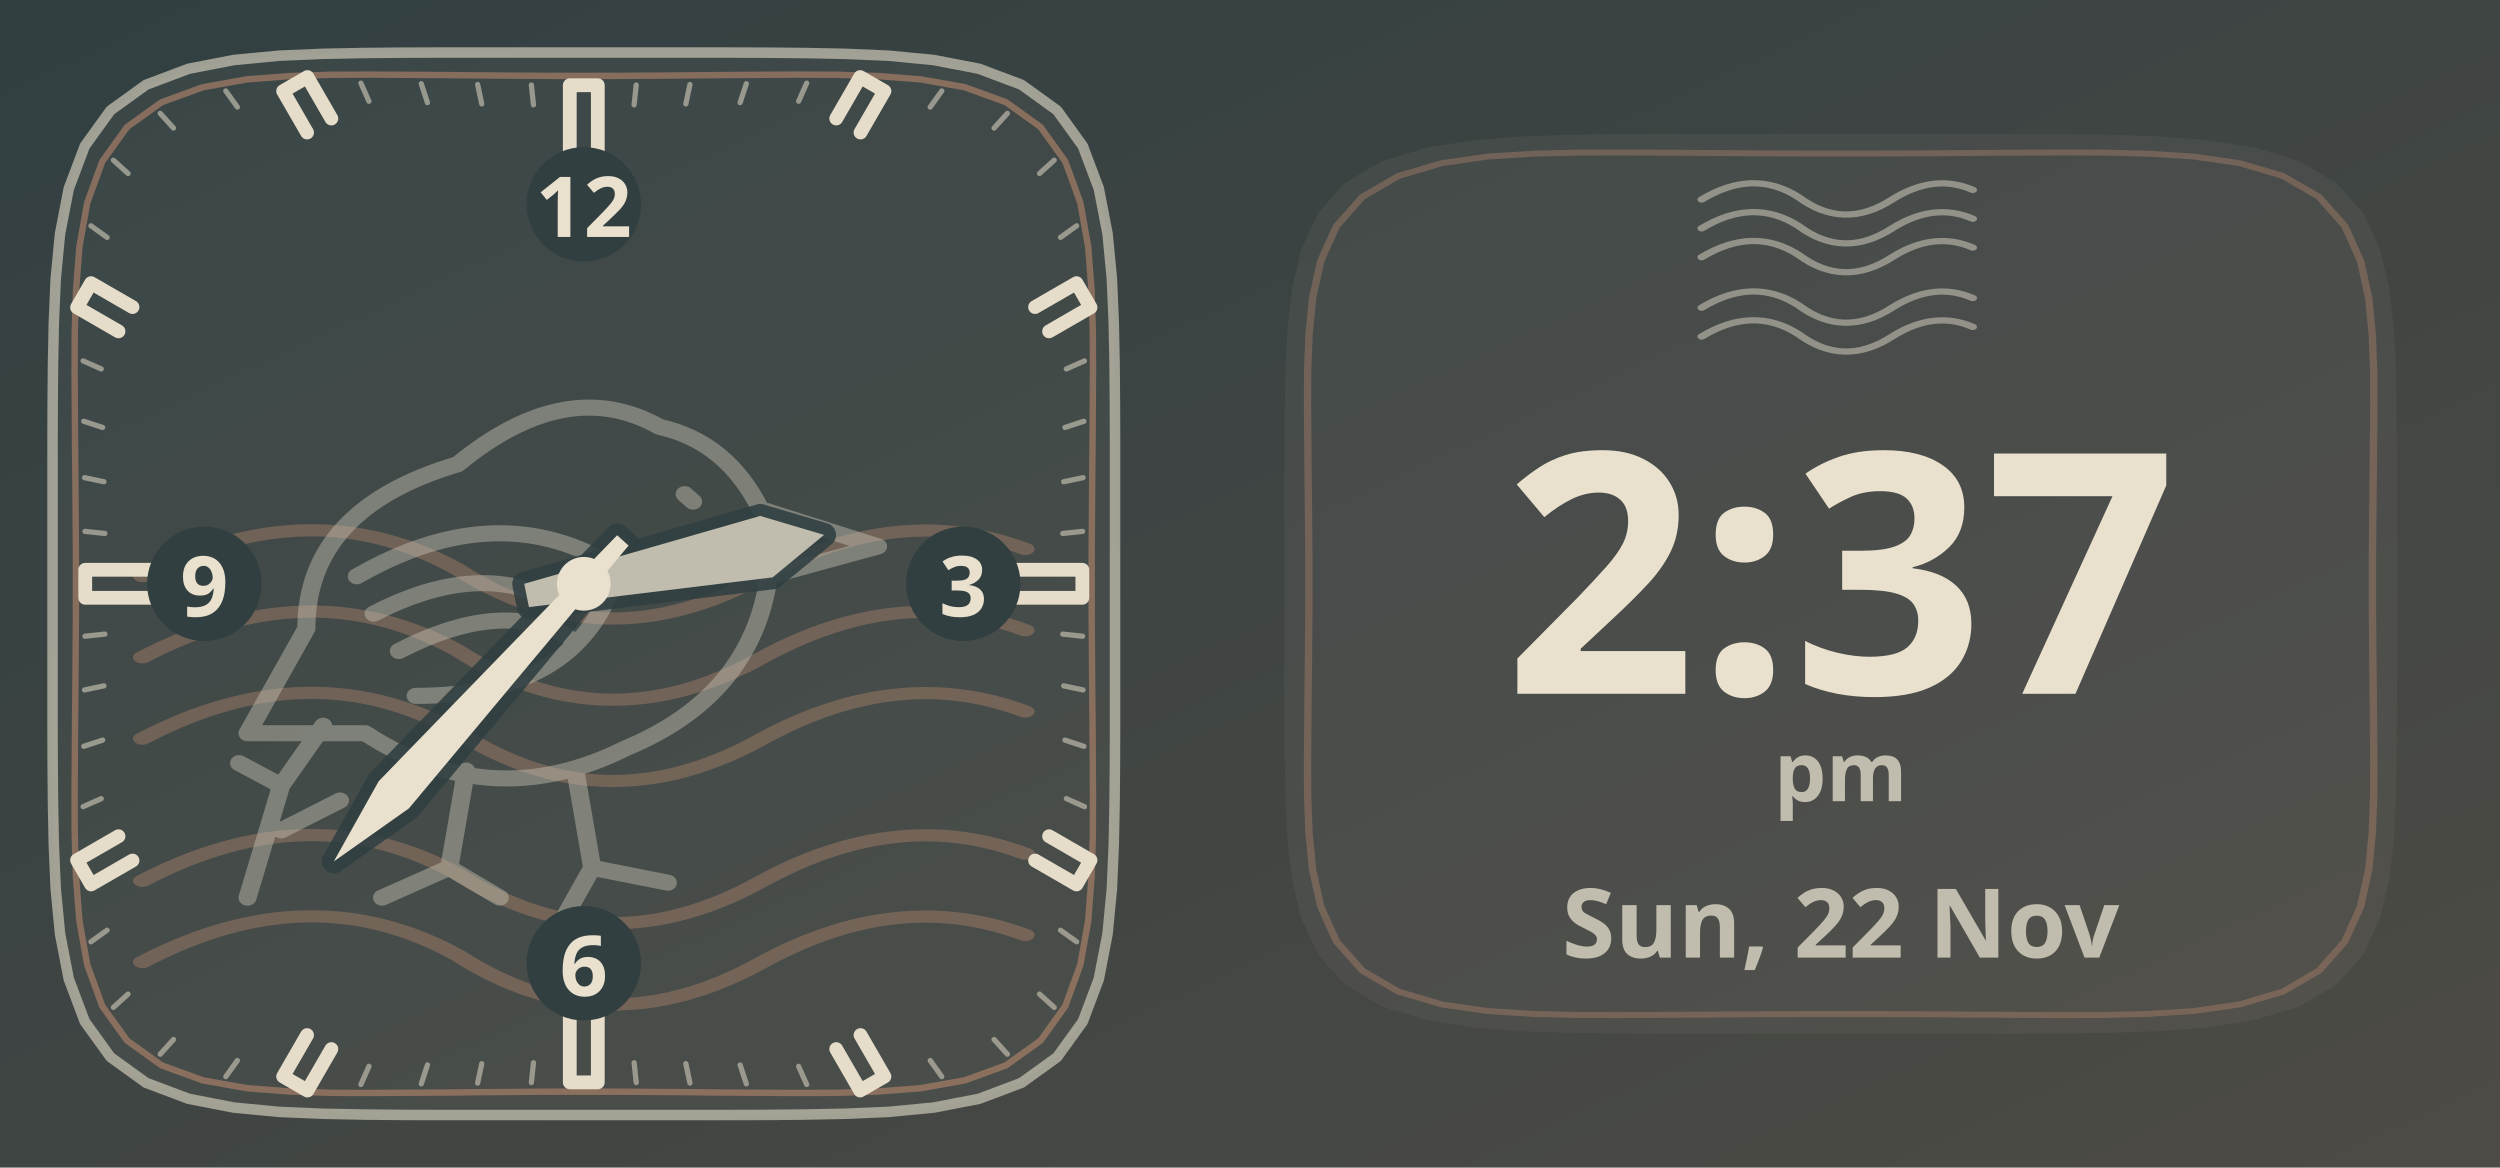
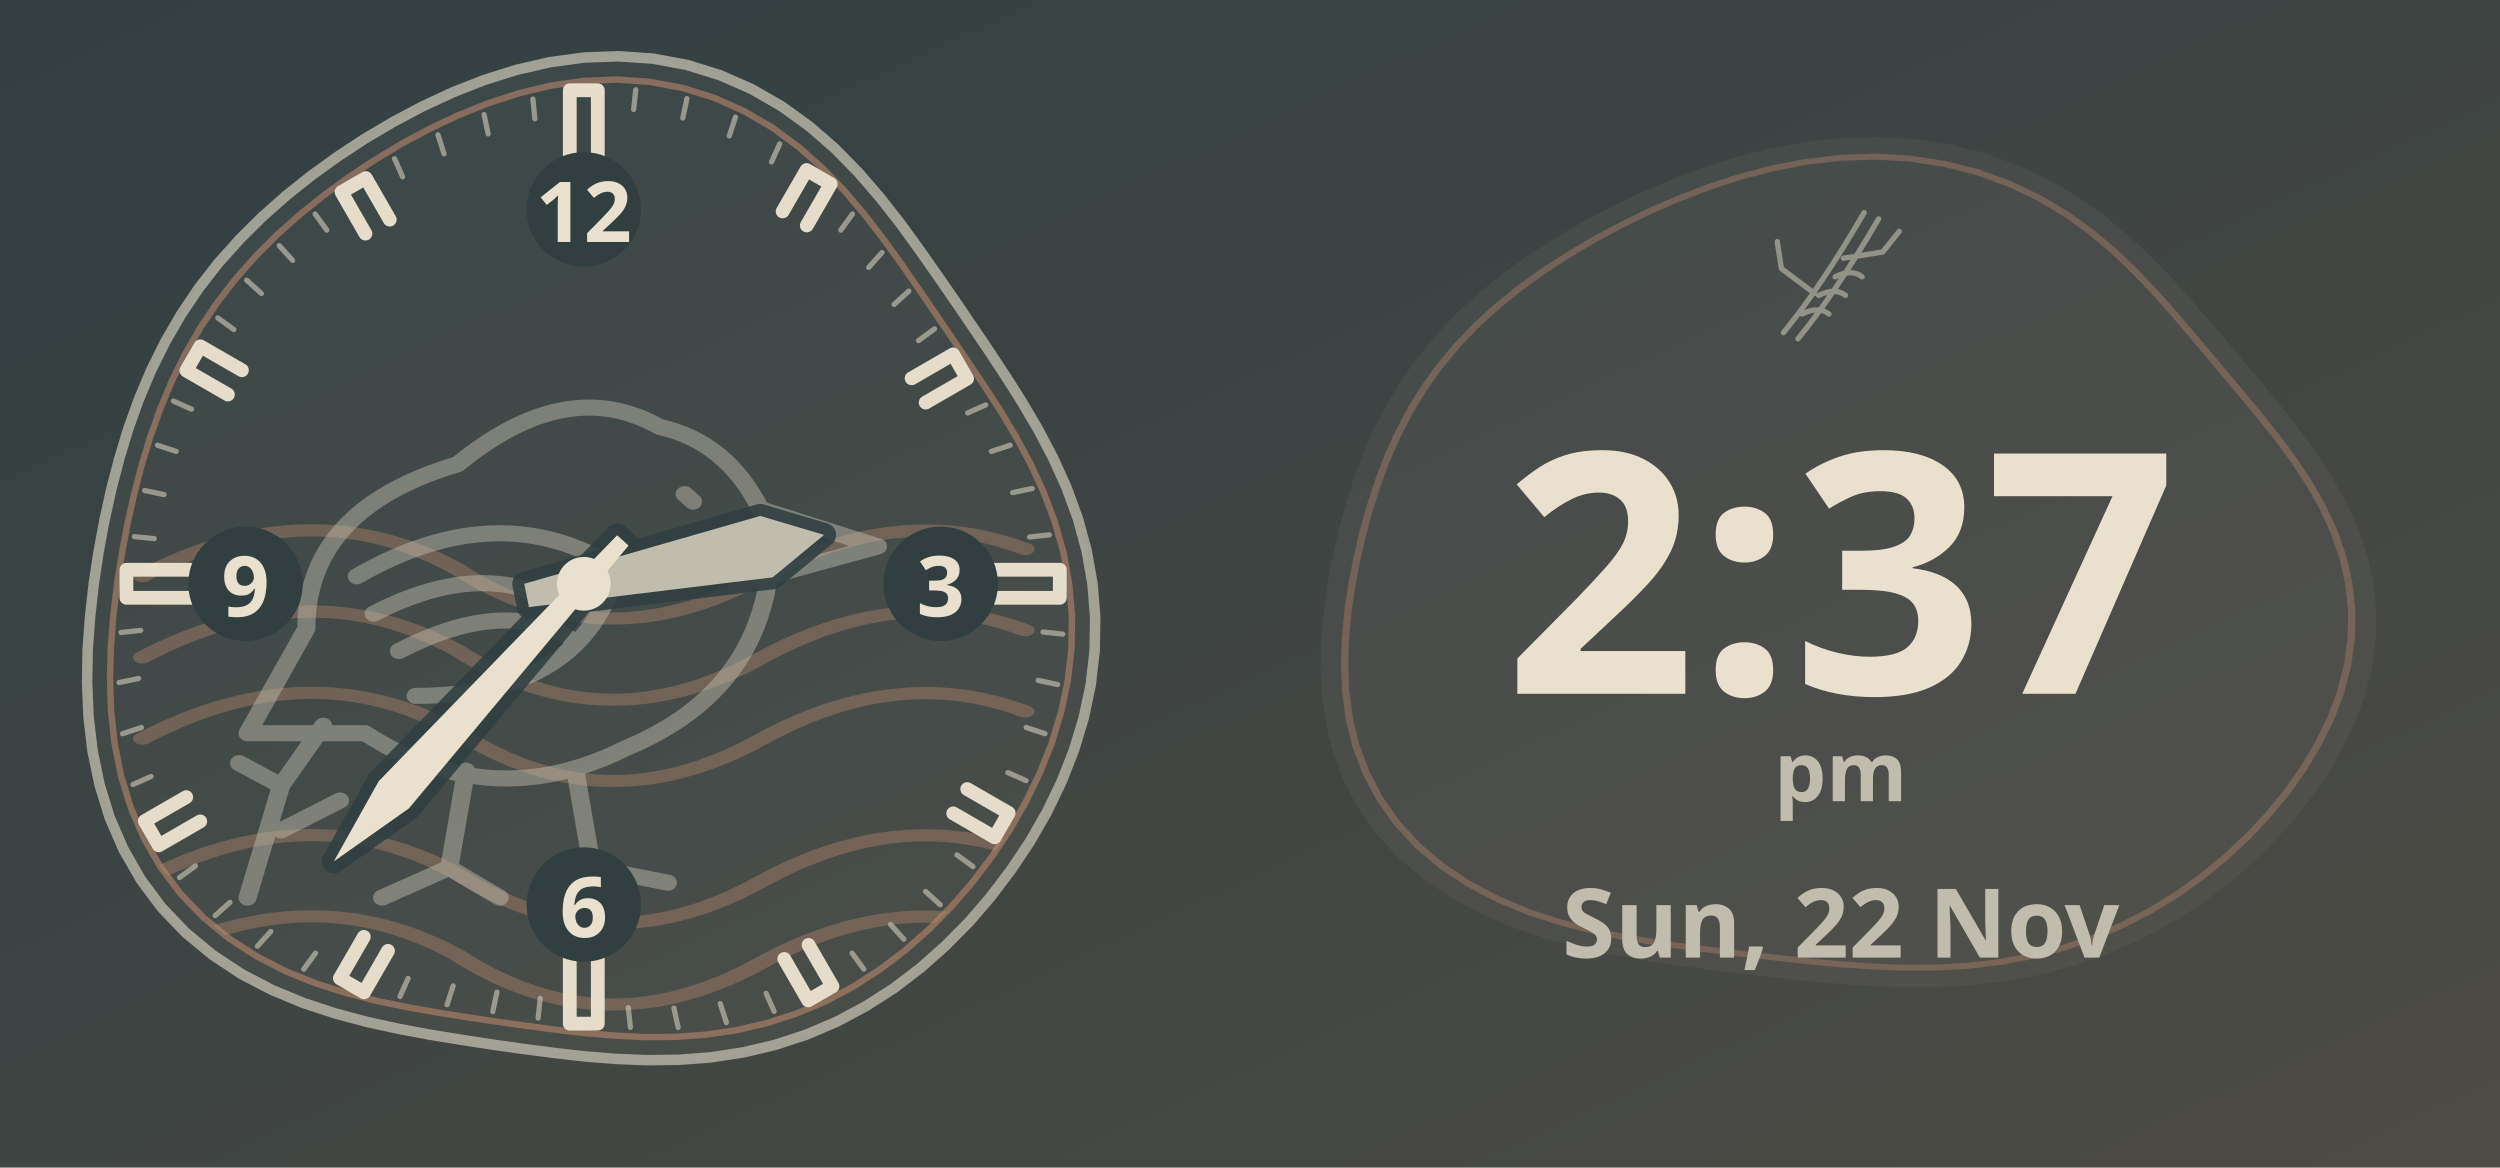
<svg xmlns="http://www.w3.org/2000/svg" width="364" height="170" viewBox="0 0 364 170">
  <defs>
    <linearGradient id="paint" x1="0" y1="0" x2="1" y2="1">
      <stop stop-color="#313F41" />
      <stop offset="1" stop-color="#4D4B45" />
    </linearGradient>
    <clipPath id="face">
-       <path d="M 93.5 50 L 93.5 52.85 L 93.52 55.73 L 93.54 58.66 L 93.57 61.67 L 93.59 64.8 L 93.61 68.07 L 93.6 71.5 L 93.49 75.11 L 93.2 78.86 L 92.53 82.63 L 91.24 86.17 L 89.12 89.12 L 86.17 91.24 L 82.63 92.53 L 78.86 93.2 L 75.11 93.49 L 71.5 93.6 L 68.07 93.61 L 64.8 93.59 L 61.67 93.57 L 58.66 93.54 L 55.73 93.52 L 52.85 93.5 L 50 93.5 L 47.15 93.5 L 44.27 93.52 L 41.34 93.54 L 38.33 93.57 L 35.2 93.59 L 31.93 93.61 L 28.5 93.6 L 24.89 93.49 L 21.14 93.2 L 17.37 92.53 L 13.83 91.24 L 10.88 89.12 L 8.76 86.17 L 7.47 82.63 L 6.8 78.86 L 6.51 75.11 L 6.4 71.5 L 6.39 68.07 L 6.41 64.8 L 6.43 61.67 L 6.46 58.66 L 6.48 55.73 L 6.5 52.85 L 6.5 50 L 6.5 47.15 L 6.48 44.27 L 6.46 41.34 L 6.43 38.33 L 6.41 35.2 L 6.39 31.93 L 6.4 28.5 L 6.51 24.89 L 6.8 21.14 L 7.47 17.37 L 8.76 13.83 L 10.88 10.88 L 13.83 8.76 L 17.37 7.47 L 21.14 6.8 L 24.89 6.51 L 28.5 6.4 L 31.93 6.39 L 35.2 6.41 L 38.33 6.43 L 41.34 6.46 L 44.27 6.48 L 47.15 6.5 L 50 6.5 L 52.85 6.5 L 55.73 6.48 L 58.66 6.46 L 61.67 6.43 L 64.8 6.41 L 68.07 6.39 L 71.5 6.4 L 75.11 6.51 L 78.86 6.8 L 82.63 7.47 L 86.17 8.76 L 89.12 10.88 L 91.24 13.83 L 92.53 17.37 L 93.2 21.14 L 93.49 24.89 L 93.6 28.5 L 93.61 31.93 L 93.59 35.2 L 93.57 38.33 L 93.54 41.34 L 93.52 44.27 L 93.5 47.15 Z" transform="translate(0 0) scale(1.7 1.7)" />
+       <path d="M 91.57 50 L 91.81 52.74 L 91.77 55.5 L 91.46 58.25 L 90.89 60.96 L 90.09 63.61 L 89.07 66.18 L 87.86 68.67 L 86.49 71.07 L 84.96 73.36 L 83.3 75.55 L 81.5 77.63 L 79.58 79.58 L 77.53 81.39 L 75.35 83.04 L 73.06 84.51 L 70.66 85.78 L 68.16 86.83 L 65.6 87.65 L 62.98 88.25 L 60.35 88.63 L 57.72 88.81 L 55.11 88.82 L 52.54 88.69 L 50 88.47 L 47.5 88.18 L 45.02 87.85 L 42.54 87.5 L 40.05 87.13 L 37.53 86.73 L 34.97 86.28 L 32.37 85.75 L 29.75 85.08 L 27.12 84.25 L 24.52 83.21 L 22 81.92 L 19.62 80.38 L 17.42 78.58 L 15.44 76.52 L 13.73 74.24 L 12.31 71.76 L 11.19 69.14 L 10.36 66.42 L 9.81 63.64 L 9.51 60.85 L 9.42 58.07 L 9.5 55.33 L 9.71 52.64 L 10.03 50 L 10.44 47.41 L 10.92 44.86 L 11.48 42.34 L 12.13 39.85 L 12.87 37.4 L 13.74 34.98 L 14.73 32.61 L 15.87 30.3 L 17.16 28.06 L 18.61 25.91 L 20.2 23.86 L 21.92 21.92 L 23.76 20.08 L 25.71 18.35 L 27.76 16.71 L 29.89 15.16 L 32.1 13.7 L 34.39 12.32 L 36.77 11.04 L 39.25 9.87 L 41.81 8.84 L 44.47 7.98 L 47.2 7.33 L 50 6.93 L 52.83 6.81 L 55.66 7.01 L 58.45 7.53 L 61.15 8.37 L 63.74 9.52 L 66.18 10.95 L 68.44 12.62 L 70.52 14.47 L 72.42 16.45 L 74.16 18.52 L 75.77 20.62 L 77.28 22.72 L 78.72 24.81 L 80.13 26.88 L 81.53 28.93 L 82.92 30.99 L 84.32 33.08 L 85.7 35.21 L 87.03 37.43 L 88.27 39.74 L 89.39 42.16 L 90.34 44.69 L 91.08 47.31 Z" transform="translate(0 0) scale(1.7 1.7)" />
    </clipPath>
  </defs>
  <rect width="364" height="170" fill="url(#paint)" />
  <g font-family="ui-rounded,system-ui,sans-serif" style="font-variant-numeric:tabular-nums">
-     <path d="M 95.5 50 L 95.5 52.98 L 95.5 55.99 L 95.5 59.05 L 95.5 62.19 L 95.49 65.44 L 95.46 68.83 L 95.39 72.38 L 95.23 76.11 L 94.86 79.97 L 94.11 83.85 L 92.74 87.49 L 90.54 90.54 L 87.49 92.74 L 83.85 94.11 L 79.97 94.86 L 76.11 95.23 L 72.38 95.39 L 68.83 95.46 L 65.44 95.49 L 62.19 95.5 L 59.05 95.5 L 55.99 95.5 L 52.98 95.5 L 50 95.5 L 47.02 95.5 L 44.01 95.5 L 40.95 95.5 L 37.81 95.5 L 34.56 95.49 L 31.17 95.46 L 27.62 95.39 L 23.89 95.23 L 20.03 94.86 L 16.15 94.11 L 12.51 92.74 L 9.46 90.54 L 7.26 87.49 L 5.89 83.85 L 5.14 79.97 L 4.77 76.11 L 4.61 72.38 L 4.54 68.83 L 4.51 65.44 L 4.5 62.19 L 4.5 59.05 L 4.5 55.99 L 4.5 52.98 L 4.5 50 L 4.5 47.02 L 4.5 44.01 L 4.5 40.95 L 4.5 37.81 L 4.51 34.56 L 4.54 31.17 L 4.61 27.62 L 4.77 23.89 L 5.14 20.03 L 5.89 16.15 L 7.26 12.51 L 9.46 9.46 L 12.51 7.26 L 16.15 5.89 L 20.03 5.14 L 23.89 4.77 L 27.62 4.61 L 31.17 4.54 L 34.56 4.51 L 37.81 4.5 L 40.95 4.5 L 44.01 4.5 L 47.02 4.5 L 50 4.5 L 52.98 4.5 L 55.99 4.5 L 59.05 4.5 L 62.19 4.5 L 65.44 4.51 L 68.83 4.54 L 72.38 4.61 L 76.11 4.77 L 79.97 5.14 L 83.85 5.89 L 87.49 7.26 L 90.54 9.46 L 92.74 12.51 L 94.11 16.15 L 94.86 20.03 L 95.23 23.89 L 95.39 27.62 L 95.46 31.17 L 95.49 34.56 L 95.5 37.81 L 95.5 40.95 L 95.5 44.01 L 95.5 47.02 Z" transform="translate(0 0) scale(1.7 1.7)" fill="#E9E1CD" opacity="0.045" />
+     <path d="M 93.57 50 L 93.8 52.87 L 93.75 55.76 L 93.42 58.64 L 92.82 61.47 L 91.98 64.25 L 90.92 66.95 L 89.66 69.56 L 88.22 72.07 L 86.62 74.47 L 84.88 76.77 L 83.01 78.95 L 80.99 80.99 L 78.85 82.89 L 76.57 84.63 L 74.17 86.17 L 71.66 87.51 L 69.05 88.62 L 66.36 89.5 L 63.63 90.14 L 60.87 90.56 L 58.11 90.77 L 55.37 90.8 L 52.67 90.69 L 50 90.47 L 47.37 90.17 L 44.76 89.83 L 42.15 89.46 L 39.53 89.06 L 36.89 88.63 L 34.21 88.13 L 31.49 87.54 L 28.75 86.81 L 26 85.91 L 23.3 84.79 L 20.69 83.43 L 18.21 81.79 L 15.91 79.89 L 13.85 77.74 L 12.07 75.35 L 10.58 72.76 L 9.39 70.02 L 8.52 67.18 L 7.92 64.28 L 7.58 61.37 L 7.46 58.46 L 7.51 55.59 L 7.72 52.77 L 8.03 50 L 8.44 47.28 L 8.94 44.59 L 9.52 41.95 L 10.2 39.33 L 10.98 36.75 L 11.89 34.21 L 12.94 31.72 L 14.14 29.3 L 15.5 26.95 L 17.02 24.69 L 18.69 22.54 L 20.51 20.51 L 22.45 18.58 L 24.5 16.76 L 26.65 15.05 L 28.89 13.43 L 31.21 11.9 L 33.63 10.47 L 36.13 9.14 L 38.73 7.93 L 41.42 6.87 L 44.21 5.99 L 47.07 5.33 L 50 4.93 L 52.96 4.82 L 55.92 5.02 L 58.84 5.56 L 61.67 6.44 L 64.38 7.63 L 66.94 9.1 L 69.32 10.82 L 71.52 12.73 L 73.53 14.79 L 75.38 16.93 L 77.09 19.11 L 78.69 21.31 L 80.22 23.49 L 81.72 25.66 L 83.19 27.82 L 84.66 29.99 L 86.11 32.19 L 87.54 34.45 L 88.92 36.79 L 90.2 39.23 L 91.35 41.77 L 92.32 44.43 L 93.07 47.18 Z" transform="translate(0 0) scale(1.7 1.7)" fill="#E9E1CD" opacity="0.045" />
    <g clip-path="url(#face)">
      <path d="M 8 23 Q 24 10 38 22 Q 52 36 67 23 Q 80 12 92 19 M 8 35 Q 24 22 38 34 Q 52 48 67 35 Q 80 24 92 31 M 8 47 Q 24 34 38 46 Q 52 60 67 47 Q 80 36 92 43 M 8 68 Q 24 55 38 67 Q 52 81 67 68 Q 80 57 92 64 M 8 80 Q 24 67 38 79 Q 52 93 67 80 Q 80 69 92 76" transform="translate(8.5 61.2) scale(1.53 0.986)" fill="none" stroke="#C38C70" stroke-width="1.8" stroke-linecap="round" stroke-linejoin="round" opacity="0.36" />
      <path d="M 17 56 Q 17 40 35 34 Q 48 22 59 29 Q 67 31 71 40 L 85 45 L 72 49 Q 70 65 55 72 Q 39 81 24 70 L 10 70 L 17 56 M 36 75 L 34 88 L 26 92 M 34 88 L 40 92 M 49 75 L 51 88 L 60 90 M 51 88 L 48 94 M 23 49 Q 40 38 54 48 Q 50 65 30 65 M 62 38 L 63 39 M 25 54 Q 37 47 46 52 M 28 59 Q 40 52 48 57 M 10 92 L 14 77 L 19 69 M 14 77 L 9 74 M 14 83 L 21 79" transform="translate(23.8 30.6) scale(1.224 1.088)" fill="none" stroke="#C1BDAE" stroke-width="2.15" stroke-linecap="round" stroke-linejoin="round" opacity="0.47" />
    </g>
-     <path d="M 95.5 50 L 95.5 52.98 L 95.5 55.99 L 95.5 59.05 L 95.5 62.19 L 95.49 65.44 L 95.46 68.83 L 95.39 72.38 L 95.23 76.11 L 94.86 79.97 L 94.11 83.85 L 92.74 87.49 L 90.54 90.54 L 87.49 92.74 L 83.85 94.11 L 79.97 94.86 L 76.11 95.23 L 72.38 95.39 L 68.83 95.46 L 65.44 95.49 L 62.19 95.5 L 59.05 95.5 L 55.99 95.5 L 52.98 95.5 L 50 95.5 L 47.02 95.5 L 44.01 95.5 L 40.95 95.5 L 37.81 95.5 L 34.56 95.49 L 31.17 95.46 L 27.62 95.39 L 23.89 95.23 L 20.03 94.86 L 16.15 94.11 L 12.51 92.74 L 9.46 90.54 L 7.26 87.49 L 5.89 83.85 L 5.14 79.97 L 4.77 76.11 L 4.61 72.38 L 4.54 68.83 L 4.51 65.44 L 4.5 62.19 L 4.5 59.05 L 4.5 55.99 L 4.5 52.98 L 4.5 50 L 4.5 47.02 L 4.5 44.01 L 4.5 40.95 L 4.5 37.81 L 4.51 34.56 L 4.54 31.17 L 4.61 27.62 L 4.77 23.89 L 5.14 20.03 L 5.89 16.15 L 7.26 12.51 L 9.46 9.46 L 12.51 7.26 L 16.15 5.89 L 20.03 5.14 L 23.89 4.77 L 27.62 4.61 L 31.17 4.54 L 34.56 4.51 L 37.81 4.5 L 40.95 4.5 L 44.01 4.5 L 47.02 4.5 L 50 4.5 L 52.98 4.5 L 55.99 4.5 L 59.05 4.5 L 62.19 4.5 L 65.44 4.51 L 68.83 4.54 L 72.38 4.61 L 76.11 4.77 L 79.97 5.14 L 83.85 5.89 L 87.49 7.26 L 90.54 9.46 L 92.74 12.51 L 94.11 16.15 L 94.86 20.03 L 95.23 23.89 L 95.39 27.62 L 95.46 31.17 L 95.49 34.56 L 95.5 37.81 L 95.5 40.95 L 95.5 44.01 L 95.5 47.02 Z" transform="translate(0 0) scale(1.7 1.7)" fill="none" stroke="#C1BDAE" stroke-width="0.9" stroke-linecap="round" stroke-linejoin="round" opacity="0.76" />
-     <path d="M 93.5 50 L 93.5 52.85 L 93.52 55.73 L 93.54 58.66 L 93.57 61.67 L 93.59 64.8 L 93.61 68.07 L 93.6 71.5 L 93.49 75.11 L 93.2 78.86 L 92.53 82.63 L 91.24 86.17 L 89.12 89.12 L 86.17 91.24 L 82.63 92.53 L 78.86 93.2 L 75.11 93.49 L 71.5 93.6 L 68.07 93.61 L 64.8 93.59 L 61.67 93.57 L 58.66 93.54 L 55.73 93.52 L 52.85 93.5 L 50 93.5 L 47.15 93.5 L 44.27 93.52 L 41.34 93.54 L 38.33 93.57 L 35.2 93.59 L 31.93 93.61 L 28.5 93.6 L 24.89 93.49 L 21.14 93.2 L 17.37 92.53 L 13.83 91.24 L 10.88 89.12 L 8.76 86.17 L 7.47 82.63 L 6.8 78.86 L 6.51 75.11 L 6.4 71.5 L 6.39 68.07 L 6.41 64.8 L 6.43 61.67 L 6.46 58.66 L 6.48 55.73 L 6.5 52.85 L 6.5 50 L 6.5 47.15 L 6.48 44.27 L 6.46 41.34 L 6.43 38.33 L 6.41 35.2 L 6.39 31.93 L 6.4 28.5 L 6.51 24.89 L 6.8 21.14 L 7.47 17.37 L 8.76 13.83 L 10.88 10.88 L 13.83 8.76 L 17.37 7.47 L 21.14 6.8 L 24.89 6.51 L 28.5 6.4 L 31.93 6.39 L 35.2 6.41 L 38.33 6.43 L 41.34 6.46 L 44.27 6.48 L 47.15 6.5 L 50 6.5 L 52.85 6.5 L 55.73 6.48 L 58.66 6.46 L 61.67 6.43 L 64.8 6.41 L 68.07 6.39 L 71.5 6.4 L 75.11 6.51 L 78.86 6.8 L 82.63 7.47 L 86.17 8.76 L 89.12 10.88 L 91.24 13.83 L 92.53 17.37 L 93.2 21.14 L 93.49 24.89 L 93.6 28.5 L 93.61 31.93 L 93.59 35.2 L 93.57 38.33 L 93.54 41.34 L 93.52 44.27 L 93.5 47.15 Z" transform="translate(0 0) scale(1.7 1.7)" fill="none" stroke="#C38C70" stroke-width="0.55" stroke-linecap="round" stroke-linejoin="round" opacity="0.55" />
-     <path d="M 54.31 8.98 L 54.49 7.28 M 58.74 8.9 L 59.09 7.24 M 63.39 8.79 L 63.92 7.17 M 68.4 8.67 L 69.09 7.12 M 79.67 9.17 L 80.66 7.79 M 85.14 10.97 L 86.28 9.71 M 89.03 14.86 L 90.29 13.72 M 90.83 20.33 L 92.21 19.34 M 91.33 31.6 L 92.88 30.91 M 91.21 36.61 L 92.83 36.08 M 91.1 41.26 L 92.76 40.91 M 91.02 45.69 L 92.72 45.51 M 91.02 54.31 L 92.72 54.49 M 91.1 58.74 L 92.76 59.09 M 91.21 63.39 L 92.83 63.92 M 91.33 68.4 L 92.88 69.09 M 90.83 79.67 L 92.21 80.66 M 89.03 85.14 L 90.29 86.28 M 85.14 89.03 L 86.28 90.29 M 79.67 90.83 L 80.66 92.21 M 68.4 91.33 L 69.09 92.88 M 63.39 91.21 L 63.92 92.83 M 58.74 91.1 L 59.09 92.76 M 54.31 91.02 L 54.49 92.72 M 45.69 91.02 L 45.51 92.72 M 41.26 91.1 L 40.91 92.76 M 36.61 91.21 L 36.08 92.83 M 31.6 91.33 L 30.91 92.88 M 20.33 90.83 L 19.34 92.21 M 14.86 89.03 L 13.72 90.29 M 10.97 85.14 L 9.71 86.28 M 9.17 79.67 L 7.79 80.66 M 8.67 68.4 L 7.12 69.09 M 8.79 63.39 L 7.17 63.92 M 8.9 58.74 L 7.24 59.09 M 8.98 54.31 L 7.28 54.49 M 8.98 45.69 L 7.28 45.51 M 8.9 41.26 L 7.24 40.91 M 8.79 36.61 L 7.17 36.08 M 8.67 31.6 L 7.12 30.91 M 9.17 20.33 L 7.79 19.34 M 10.97 14.86 L 9.71 13.72 M 14.86 10.97 L 13.72 9.71 M 20.33 9.17 L 19.34 7.79 M 31.6 8.67 L 30.91 7.12 M 36.61 8.79 L 36.08 7.17 M 41.26 8.9 L 40.91 7.24 M 45.69 8.98 L 45.51 7.28" transform="translate(0 0) scale(1.7 1.7)" fill="none" stroke="#C1BDAE" stroke-width="0.45" stroke-linecap="round" stroke-linejoin="round" opacity="0.68" />
-     <path d="M 48.8 13.3 L 48.8 7.3 L 51.2 7.3 L 51.2 13.3 M 71.62 10.15 L 73.67 6.6 L 75.75 7.8 L 73.7 11.35 M 88.65 26.3 L 92.2 24.25 L 93.4 26.33 L 89.85 28.38 M 86.7 48.8 L 92.7 48.8 L 92.7 51.2 L 86.7 51.2 M 89.85 71.62 L 93.4 73.67 L 92.2 75.75 L 88.65 73.7 M 73.7 88.65 L 75.75 92.2 L 73.67 93.4 L 71.62 89.85 M 51.2 86.7 L 51.2 92.7 L 48.8 92.7 L 48.8 86.7 M 28.38 89.85 L 26.33 93.4 L 24.25 92.2 L 26.3 88.65 M 11.35 73.7 L 7.8 75.75 L 6.6 73.67 L 10.15 71.62 M 13.3 51.2 L 7.3 51.2 L 7.3 48.8 L 13.3 48.8 M 10.15 28.38 L 6.6 26.33 L 7.8 24.25 L 11.35 26.3 M 26.3 11.35 L 24.25 7.8 L 26.33 6.6 L 28.38 10.15" transform="translate(0 0) scale(1.7 1.7)" fill="none" stroke="#E9E1CD" stroke-width="1.18" stroke-linecap="round" stroke-linejoin="round" opacity="0.97" />
-     <circle cx="85" cy="29.75" r="8.33" fill="#313F41" />
-     <text x="85" y="29.75" font-size="12.24" font-weight="650" fill="#E9E1CD" text-anchor="middle" dominant-baseline="central" alignment-baseline="central">12</text>
-     <circle cx="140.25" cy="85" r="8.33" fill="#313F41" />
-     <text x="140.25" y="85" font-size="12.24" font-weight="650" fill="#E9E1CD" text-anchor="middle" dominant-baseline="central" alignment-baseline="central">3</text>
-     <circle cx="85" cy="140.25" r="8.33" fill="#313F41" />
-     <text x="85" y="140.25" font-size="12.24" font-weight="650" fill="#E9E1CD" text-anchor="middle" dominant-baseline="central" alignment-baseline="central">6</text>
-     <circle cx="29.75" cy="85" r="8.33" fill="#313F41" />
-     <text x="29.75" y="85" font-size="12.24" font-weight="650" fill="#E9E1CD" text-anchor="middle" dominant-baseline="central" alignment-baseline="central">9</text>
+     <path d="M 93.57 50 L 93.8 52.87 L 93.75 55.76 L 93.42 58.64 L 92.82 61.47 L 91.98 64.25 L 90.92 66.95 L 89.66 69.56 L 88.22 72.07 L 86.62 74.47 L 84.88 76.77 L 83.01 78.95 L 80.99 80.99 L 78.85 82.89 L 76.57 84.63 L 74.17 86.17 L 71.66 87.51 L 69.05 88.62 L 66.36 89.5 L 63.63 90.14 L 60.87 90.56 L 58.11 90.77 L 55.37 90.8 L 52.67 90.69 L 50 90.47 L 47.37 90.17 L 44.76 89.83 L 42.15 89.46 L 39.53 89.06 L 36.89 88.63 L 34.21 88.13 L 31.49 87.54 L 28.75 86.81 L 26 85.91 L 23.3 84.79 L 20.69 83.43 L 18.21 81.79 L 15.91 79.89 L 13.85 77.74 L 12.07 75.35 L 10.58 72.76 L 9.39 70.02 L 8.52 67.18 L 7.92 64.28 L 7.58 61.37 L 7.46 58.46 L 7.51 55.59 L 7.72 52.77 L 8.03 50 L 8.44 47.28 L 8.94 44.59 L 9.52 41.95 L 10.2 39.33 L 10.98 36.75 L 11.89 34.21 L 12.94 31.72 L 14.14 29.3 L 15.5 26.95 L 17.02 24.69 L 18.69 22.54 L 20.51 20.51 L 22.45 18.58 L 24.5 16.76 L 26.65 15.05 L 28.89 13.43 L 31.21 11.9 L 33.63 10.47 L 36.13 9.14 L 38.73 7.93 L 41.42 6.87 L 44.21 5.99 L 47.07 5.33 L 50 4.93 L 52.96 4.82 L 55.92 5.02 L 58.84 5.56 L 61.67 6.44 L 64.38 7.63 L 66.94 9.1 L 69.32 10.82 L 71.52 12.73 L 73.53 14.79 L 75.38 16.93 L 77.09 19.11 L 78.69 21.31 L 80.22 23.49 L 81.72 25.66 L 83.19 27.82 L 84.66 29.99 L 86.11 32.19 L 87.54 34.45 L 88.92 36.79 L 90.2 39.23 L 91.35 41.77 L 92.32 44.43 L 93.07 47.18 Z" transform="translate(0 0) scale(1.7 1.7)" fill="none" stroke="#C1BDAE" stroke-width="0.9" stroke-linecap="round" stroke-linejoin="round" opacity="0.76" />
+     <path d="M 91.57 50 L 91.81 52.74 L 91.77 55.5 L 91.46 58.25 L 90.89 60.96 L 90.09 63.61 L 89.07 66.18 L 87.86 68.67 L 86.49 71.07 L 84.96 73.36 L 83.3 75.55 L 81.5 77.63 L 79.58 79.58 L 77.53 81.39 L 75.35 83.04 L 73.06 84.51 L 70.66 85.78 L 68.16 86.83 L 65.6 87.65 L 62.98 88.25 L 60.35 88.63 L 57.72 88.81 L 55.11 88.82 L 52.54 88.69 L 50 88.47 L 47.5 88.18 L 45.02 87.85 L 42.54 87.5 L 40.05 87.13 L 37.53 86.73 L 34.97 86.28 L 32.37 85.75 L 29.75 85.08 L 27.12 84.25 L 24.52 83.21 L 22 81.92 L 19.62 80.38 L 17.42 78.58 L 15.44 76.52 L 13.73 74.24 L 12.31 71.76 L 11.19 69.14 L 10.36 66.42 L 9.81 63.64 L 9.51 60.85 L 9.42 58.07 L 9.5 55.33 L 9.71 52.64 L 10.03 50 L 10.44 47.41 L 10.92 44.86 L 11.48 42.34 L 12.13 39.85 L 12.87 37.4 L 13.74 34.98 L 14.73 32.61 L 15.87 30.3 L 17.16 28.06 L 18.61 25.91 L 20.2 23.86 L 21.92 21.92 L 23.76 20.08 L 25.71 18.35 L 27.76 16.71 L 29.89 15.16 L 32.1 13.7 L 34.39 12.32 L 36.77 11.04 L 39.25 9.87 L 41.81 8.84 L 44.47 7.98 L 47.2 7.33 L 50 6.93 L 52.83 6.81 L 55.66 7.01 L 58.45 7.53 L 61.15 8.37 L 63.74 9.52 L 66.18 10.95 L 68.44 12.62 L 70.52 14.47 L 72.42 16.45 L 74.16 18.52 L 75.77 20.62 L 77.28 22.72 L 78.72 24.81 L 80.13 26.88 L 81.53 28.93 L 82.92 30.99 L 84.32 33.08 L 85.7 35.21 L 87.03 37.43 L 88.27 39.74 L 89.39 42.16 L 90.34 44.69 L 91.08 47.31 Z" transform="translate(0 0) scale(1.7 1.7)" fill="none" stroke="#C38C70" stroke-width="0.55" stroke-linecap="round" stroke-linejoin="round" opacity="0.55" />
+     <path d="M 54.27 9.38 L 54.45 7.69 M 58.48 10.11 L 58.83 8.45 M 62.46 11.64 L 62.99 10.03 M 66.08 13.87 L 66.78 12.32 M 72.01 19.71 L 73.01 18.33 M 74.4 22.9 L 75.54 21.63 M 76.58 26.07 L 77.84 24.93 M 78.67 29.17 L 80.04 28.17 M 82.87 35.37 L 84.42 34.68 M 84.91 38.66 L 86.52 38.13 M 86.73 42.19 L 88.4 41.84 M 88.18 45.99 L 89.87 45.81 M 89.33 54.13 L 91.02 54.31 M 88.92 58.27 L 90.58 58.63 M 87.89 62.31 L 89.5 62.84 M 86.32 66.17 L 87.88 66.86 M 81.96 73.22 L 83.33 74.22 M 79.27 76.35 L 80.53 77.49 M 76.27 79.18 L 77.41 80.44 M 72.98 81.63 L 73.98 83 M 65.61 85.07 L 66.3 86.62 M 61.69 85.96 L 62.21 87.58 M 57.72 86.34 L 58.08 88 M 53.81 86.3 L 53.99 87.99 M 46.27 85.5 L 46.09 87.19 M 42.56 84.98 L 42.21 86.64 M 38.81 84.44 L 38.29 86.05 M 34.95 83.8 L 34.26 85.35 M 27.02 81.63 L 26.02 83 M 23.19 79.78 L 22.05 81.04 M 19.7 77.28 L 18.43 78.42 M 16.74 74.16 L 15.37 75.16 M 12.94 66.5 L 11.39 67.19 M 12.11 62.31 L 10.5 62.84 M 11.87 58.11 L 10.2 58.46 M 12.05 53.99 L 10.36 54.17 M 13.21 46.13 L 11.52 45.96 M 14.05 42.36 L 12.39 42.01 M 15.09 38.66 L 13.48 38.13 M 16.4 35.04 L 14.85 34.35 M 20.03 28.23 L 18.66 27.23 M 22.39 25.14 L 21.13 24 M 25.06 22.3 L 23.92 21.04 M 27.99 19.71 L 26.99 18.33 M 34.48 15.14 L 33.79 13.59 M 38.03 13.17 L 37.51 11.55 M 41.81 11.47 L 41.46 9.81 M 45.81 10.18 L 45.64 8.49" transform="translate(0 0) scale(1.7 1.7)" fill="none" stroke="#C1BDAE" stroke-width="0.45" stroke-linecap="round" stroke-linejoin="round" opacity="0.68" />
+     <path d="M 48.8 13.73 L 48.8 7.73 L 51.2 7.73 L 51.2 13.73 M 67.03 18.11 L 69.08 14.56 L 71.15 15.76 L 69.1 19.31 M 78.08 32.4 L 81.63 30.35 L 82.83 32.43 L 79.28 34.48 M 84.77 48.8 L 90.77 48.8 L 90.77 51.2 L 84.77 51.2 M 82.84 67.58 L 86.39 69.63 L 85.19 71.71 L 81.64 69.66 M 69.25 80.93 L 71.3 84.48 L 69.22 85.68 L 67.17 82.13 M 51.2 81.67 L 51.2 87.67 L 48.8 87.67 L 48.8 81.67 M 33.23 81.44 L 31.18 84.99 L 29.11 83.79 L 31.16 80.24 M 17.15 70.35 L 13.6 72.4 L 12.4 70.32 L 15.95 68.27 M 16.83 51.2 L 10.83 51.2 L 10.83 48.8 L 16.83 48.8 M 19.52 33.79 L 15.96 31.74 L 17.16 29.66 L 20.72 31.71 M 31.3 20.01 L 29.25 16.45 L 31.33 15.25 L 33.38 18.81" transform="translate(0 0) scale(1.7 1.7)" fill="none" stroke="#E9E1CD" stroke-width="1.18" stroke-linecap="round" stroke-linejoin="round" opacity="0.97" />
+     <circle cx="85" cy="30.481" r="8.33" fill="#313F41" />
+     <text x="85" y="30.481" font-size="12.24" font-weight="650" fill="#E9E1CD" text-anchor="middle" dominant-baseline="central" alignment-baseline="central">12</text>
+     <circle cx="136.969" cy="85" r="8.33" fill="#313F41" />
+     <text x="136.969" y="85" font-size="12.24" font-weight="650" fill="#E9E1CD" text-anchor="middle" dominant-baseline="central" alignment-baseline="central">3</text>
+     <circle cx="85" cy="131.699" r="8.33" fill="#313F41" />
+     <text x="85" y="131.699" font-size="12.24" font-weight="650" fill="#E9E1CD" text-anchor="middle" dominant-baseline="central" alignment-baseline="central">6</text>
+     <circle cx="35.751" cy="85" r="8.33" fill="#313F41" />
+     <text x="35.751" y="85" font-size="12.24" font-weight="650" fill="#E9E1CD" text-anchor="middle" dominant-baseline="central" alignment-baseline="central">9</text>
    <path d="M 44.898 50 L 65.105 44.189 L 70.578 45.813 L 66.174 49.447 L 45.303 51.994 Z" transform="translate(0 0) scale(1.7 1.7)" fill="none" stroke="#313F41" stroke-width="2.05" stroke-linecap="round" stroke-linejoin="round" opacity="0.9" />
    <path d="M 53.836 46.726 L 35.02 69.238 L 28.588 73.781 L 32.434 66.909 L 52.855 45.843 Z" transform="translate(0 0) scale(1.7 1.7)" fill="none" stroke="#313F41" stroke-width="2.05" stroke-linecap="round" stroke-linejoin="round" opacity="0.9" />
    <path d="M 44.898 50 L 65.105 44.189 L 70.578 45.813 L 66.174 49.447 L 45.303 51.994 Z" transform="translate(0 0) scale(1.7 1.7)" fill="#C1BDAE" opacity="1" />
    <path d="M 53.836 46.726 L 35.02 69.238 L 28.588 73.781 L 32.434 66.909 L 52.855 45.843 Z" transform="translate(0 0) scale(1.7 1.7)" fill="#E9E1CD" opacity="1" />
    <circle cx="85" cy="85" r="3.91" fill="#E9E1CD" />
-     <path d="M 95.5 50 L 95.5 52.98 L 95.5 55.99 L 95.5 59.05 L 95.5 62.19 L 95.49 65.44 L 95.46 68.83 L 95.39 72.38 L 95.23 76.11 L 94.86 79.97 L 94.11 83.85 L 92.74 87.49 L 90.54 90.54 L 87.49 92.74 L 83.85 94.11 L 79.97 94.86 L 76.11 95.23 L 72.38 95.39 L 68.83 95.46 L 65.44 95.49 L 62.19 95.5 L 59.05 95.5 L 55.99 95.5 L 52.98 95.5 L 50 95.5 L 47.02 95.5 L 44.01 95.5 L 40.95 95.5 L 37.81 95.5 L 34.56 95.49 L 31.17 95.46 L 27.62 95.39 L 23.89 95.23 L 20.03 94.86 L 16.15 94.11 L 12.51 92.74 L 9.46 90.54 L 7.26 87.49 L 5.89 83.85 L 5.14 79.97 L 4.77 76.11 L 4.61 72.38 L 4.54 68.83 L 4.51 65.44 L 4.5 62.19 L 4.5 59.05 L 4.5 55.99 L 4.5 52.98 L 4.5 50 L 4.5 47.02 L 4.5 44.01 L 4.5 40.95 L 4.5 37.81 L 4.51 34.56 L 4.54 31.17 L 4.61 27.62 L 4.77 23.89 L 5.14 20.03 L 5.89 16.15 L 7.26 12.51 L 9.46 9.46 L 12.51 7.26 L 16.15 5.89 L 20.03 5.14 L 23.89 4.77 L 27.62 4.61 L 31.17 4.54 L 34.56 4.51 L 37.81 4.5 L 40.95 4.5 L 44.01 4.5 L 47.02 4.5 L 50 4.5 L 52.98 4.5 L 55.99 4.5 L 59.05 4.5 L 62.19 4.5 L 65.44 4.51 L 68.83 4.54 L 72.38 4.61 L 76.11 4.77 L 79.97 5.14 L 83.85 5.89 L 87.49 7.26 L 90.54 9.46 L 92.74 12.51 L 94.11 16.15 L 94.86 20.03 L 95.23 23.89 L 95.39 27.62 L 95.46 31.17 L 95.49 34.56 L 95.5 37.81 L 95.5 40.95 L 95.5 44.01 L 95.5 47.02 Z" transform="translate(179 13) scale(1.78 1.44)" fill="#E9E1CD" opacity="0.052" />
-     <path d="M 93.5 50 L 93.5 52.85 L 93.52 55.73 L 93.54 58.66 L 93.57 61.67 L 93.59 64.8 L 93.61 68.07 L 93.6 71.5 L 93.49 75.11 L 93.2 78.86 L 92.53 82.63 L 91.24 86.17 L 89.12 89.12 L 86.17 91.24 L 82.63 92.53 L 78.86 93.2 L 75.11 93.49 L 71.5 93.6 L 68.07 93.61 L 64.8 93.59 L 61.67 93.57 L 58.66 93.54 L 55.73 93.52 L 52.85 93.5 L 50 93.5 L 47.15 93.5 L 44.27 93.52 L 41.34 93.54 L 38.33 93.57 L 35.2 93.59 L 31.93 93.61 L 28.5 93.6 L 24.89 93.49 L 21.14 93.2 L 17.37 92.53 L 13.83 91.24 L 10.88 89.12 L 8.76 86.17 L 7.47 82.63 L 6.8 78.86 L 6.51 75.11 L 6.4 71.5 L 6.39 68.07 L 6.41 64.8 L 6.43 61.67 L 6.46 58.66 L 6.48 55.73 L 6.5 52.85 L 6.5 50 L 6.5 47.15 L 6.48 44.27 L 6.46 41.34 L 6.43 38.33 L 6.41 35.2 L 6.39 31.93 L 6.4 28.5 L 6.51 24.89 L 6.8 21.14 L 7.47 17.37 L 8.76 13.83 L 10.88 10.88 L 13.83 8.76 L 17.37 7.47 L 21.14 6.8 L 24.89 6.51 L 28.5 6.4 L 31.93 6.39 L 35.2 6.41 L 38.33 6.43 L 41.34 6.46 L 44.27 6.48 L 47.15 6.5 L 50 6.5 L 52.85 6.5 L 55.73 6.48 L 58.66 6.46 L 61.67 6.43 L 64.8 6.41 L 68.07 6.39 L 71.5 6.4 L 75.11 6.51 L 78.86 6.8 L 82.63 7.47 L 86.17 8.76 L 89.12 10.88 L 91.24 13.83 L 92.53 17.37 L 93.2 21.14 L 93.49 24.89 L 93.6 28.5 L 93.61 31.93 L 93.59 35.2 L 93.57 38.33 L 93.54 41.34 L 93.52 44.27 L 93.5 47.15 Z" transform="translate(179 13) scale(1.78 1.44)" fill="none" stroke="#C38C70" stroke-width="0.6" stroke-linecap="round" stroke-linejoin="round" opacity="0.35" />
-     <path d="M 8 23 Q 24 10 38 22 Q 52 36 67 23 Q 80 12 92 19 M 8 35 Q 24 22 38 34 Q 52 48 67 35 Q 80 24 92 31 M 8 47 Q 24 34 38 46 Q 52 60 67 47 Q 80 36 92 43 M 8 68 Q 24 55 38 67 Q 52 81 67 68 Q 80 57 92 64 M 8 80 Q 24 67 38 79 Q 52 93 67 80 Q 80 69 92 76" transform="translate(244 21) scale(0.47 0.35)" fill="none" stroke="#C1BDAE" stroke-width="2.6" stroke-linecap="round" stroke-linejoin="round" opacity="0.62" />
+     <path d="M 93.57 50 L 93.8 52.87 L 93.75 55.76 L 93.42 58.64 L 92.82 61.47 L 91.98 64.25 L 90.92 66.95 L 89.66 69.56 L 88.22 72.07 L 86.62 74.47 L 84.88 76.77 L 83.01 78.95 L 80.99 80.99 L 78.85 82.89 L 76.57 84.63 L 74.17 86.17 L 71.66 87.51 L 69.05 88.62 L 66.36 89.5 L 63.63 90.14 L 60.87 90.56 L 58.11 90.77 L 55.37 90.8 L 52.67 90.69 L 50 90.47 L 47.37 90.17 L 44.76 89.83 L 42.15 89.46 L 39.53 89.06 L 36.89 88.63 L 34.21 88.13 L 31.49 87.54 L 28.75 86.81 L 26 85.91 L 23.3 84.79 L 20.69 83.43 L 18.21 81.79 L 15.91 79.89 L 13.85 77.74 L 12.07 75.35 L 10.58 72.76 L 9.39 70.02 L 8.52 67.18 L 7.92 64.28 L 7.58 61.37 L 7.46 58.46 L 7.51 55.59 L 7.72 52.77 L 8.03 50 L 8.44 47.28 L 8.94 44.59 L 9.52 41.95 L 10.2 39.33 L 10.98 36.75 L 11.89 34.21 L 12.94 31.72 L 14.14 29.3 L 15.5 26.95 L 17.02 24.69 L 18.69 22.54 L 20.51 20.51 L 22.45 18.58 L 24.5 16.76 L 26.65 15.05 L 28.89 13.43 L 31.21 11.9 L 33.63 10.47 L 36.13 9.14 L 38.73 7.93 L 41.42 6.87 L 44.21 5.99 L 47.07 5.33 L 50 4.93 L 52.96 4.82 L 55.92 5.02 L 58.84 5.56 L 61.67 6.44 L 64.38 7.63 L 66.94 9.1 L 69.32 10.82 L 71.52 12.73 L 73.53 14.79 L 75.38 16.93 L 77.09 19.11 L 78.69 21.31 L 80.22 23.49 L 81.72 25.66 L 83.19 27.82 L 84.66 29.99 L 86.11 32.19 L 87.54 34.45 L 88.92 36.79 L 90.2 39.23 L 91.35 41.77 L 92.32 44.43 L 93.07 47.18 Z" transform="translate(179 13) scale(1.78 1.44)" fill="#E9E1CD" opacity="0.052" />
+     <path d="M 91.57 50 L 91.81 52.74 L 91.77 55.5 L 91.46 58.25 L 90.89 60.96 L 90.09 63.61 L 89.07 66.18 L 87.86 68.67 L 86.49 71.07 L 84.96 73.36 L 83.3 75.55 L 81.5 77.63 L 79.58 79.58 L 77.53 81.39 L 75.35 83.04 L 73.06 84.51 L 70.66 85.78 L 68.16 86.83 L 65.6 87.65 L 62.98 88.25 L 60.35 88.63 L 57.72 88.81 L 55.11 88.82 L 52.54 88.69 L 50 88.47 L 47.5 88.18 L 45.02 87.85 L 42.54 87.5 L 40.05 87.13 L 37.53 86.73 L 34.97 86.28 L 32.37 85.75 L 29.75 85.08 L 27.12 84.25 L 24.52 83.21 L 22 81.92 L 19.62 80.38 L 17.42 78.58 L 15.44 76.52 L 13.73 74.24 L 12.31 71.76 L 11.19 69.14 L 10.36 66.42 L 9.81 63.64 L 9.51 60.85 L 9.42 58.07 L 9.5 55.33 L 9.71 52.64 L 10.03 50 L 10.44 47.41 L 10.92 44.86 L 11.48 42.34 L 12.13 39.85 L 12.87 37.4 L 13.74 34.98 L 14.73 32.61 L 15.87 30.3 L 17.16 28.06 L 18.61 25.91 L 20.2 23.86 L 21.92 21.92 L 23.76 20.08 L 25.71 18.35 L 27.76 16.71 L 29.89 15.16 L 32.1 13.7 L 34.39 12.32 L 36.77 11.04 L 39.25 9.87 L 41.81 8.84 L 44.47 7.98 L 47.2 7.33 L 50 6.93 L 52.83 6.81 L 55.66 7.01 L 58.45 7.53 L 61.15 8.37 L 63.74 9.52 L 66.18 10.95 L 68.44 12.62 L 70.52 14.47 L 72.42 16.45 L 74.16 18.52 L 75.77 20.62 L 77.28 22.72 L 78.72 24.81 L 80.13 26.88 L 81.53 28.93 L 82.92 30.99 L 84.32 33.08 L 85.7 35.21 L 87.03 37.43 L 88.27 39.74 L 89.39 42.16 L 90.34 44.69 L 91.08 47.31 Z" transform="translate(179 13) scale(1.78 1.44)" fill="none" stroke="#C38C70" stroke-width="0.6" stroke-linecap="round" stroke-linejoin="round" opacity="0.35" />
+     <path d="M 24 83 Q 42 61 63 25 M 31 86 Q 49 64 70 28 M 39 64 L 23 52 L 21 39 M 53 47 L 72 44 L 80 34 M 33 74 Q 41 70 46 74 M 41 65 Q 49 61 54 65 M 49 56 Q 57 52 62 56" transform="translate(252.45 23.45) scale(0.301 0.301)" fill="none" stroke="#C1BDAE" stroke-width="2.6" stroke-linecap="round" stroke-linejoin="round" opacity="0.62" />
    <text x="268" y="82" font-size="49" font-weight="650" fill="#E9E1CD" text-anchor="middle" dominant-baseline="central" alignment-baseline="central">2:37</text>
    <text x="268" y="112" font-size="12" font-weight="600" fill="#C1BDAE" text-anchor="middle" dominant-baseline="central" alignment-baseline="central">pm</text>
    <text x="268" y="134" font-size="14" font-weight="600" fill="#C1BDAE" text-anchor="middle" dominant-baseline="central" alignment-baseline="central">Sun, 22 Nov</text>
  </g>
</svg>
